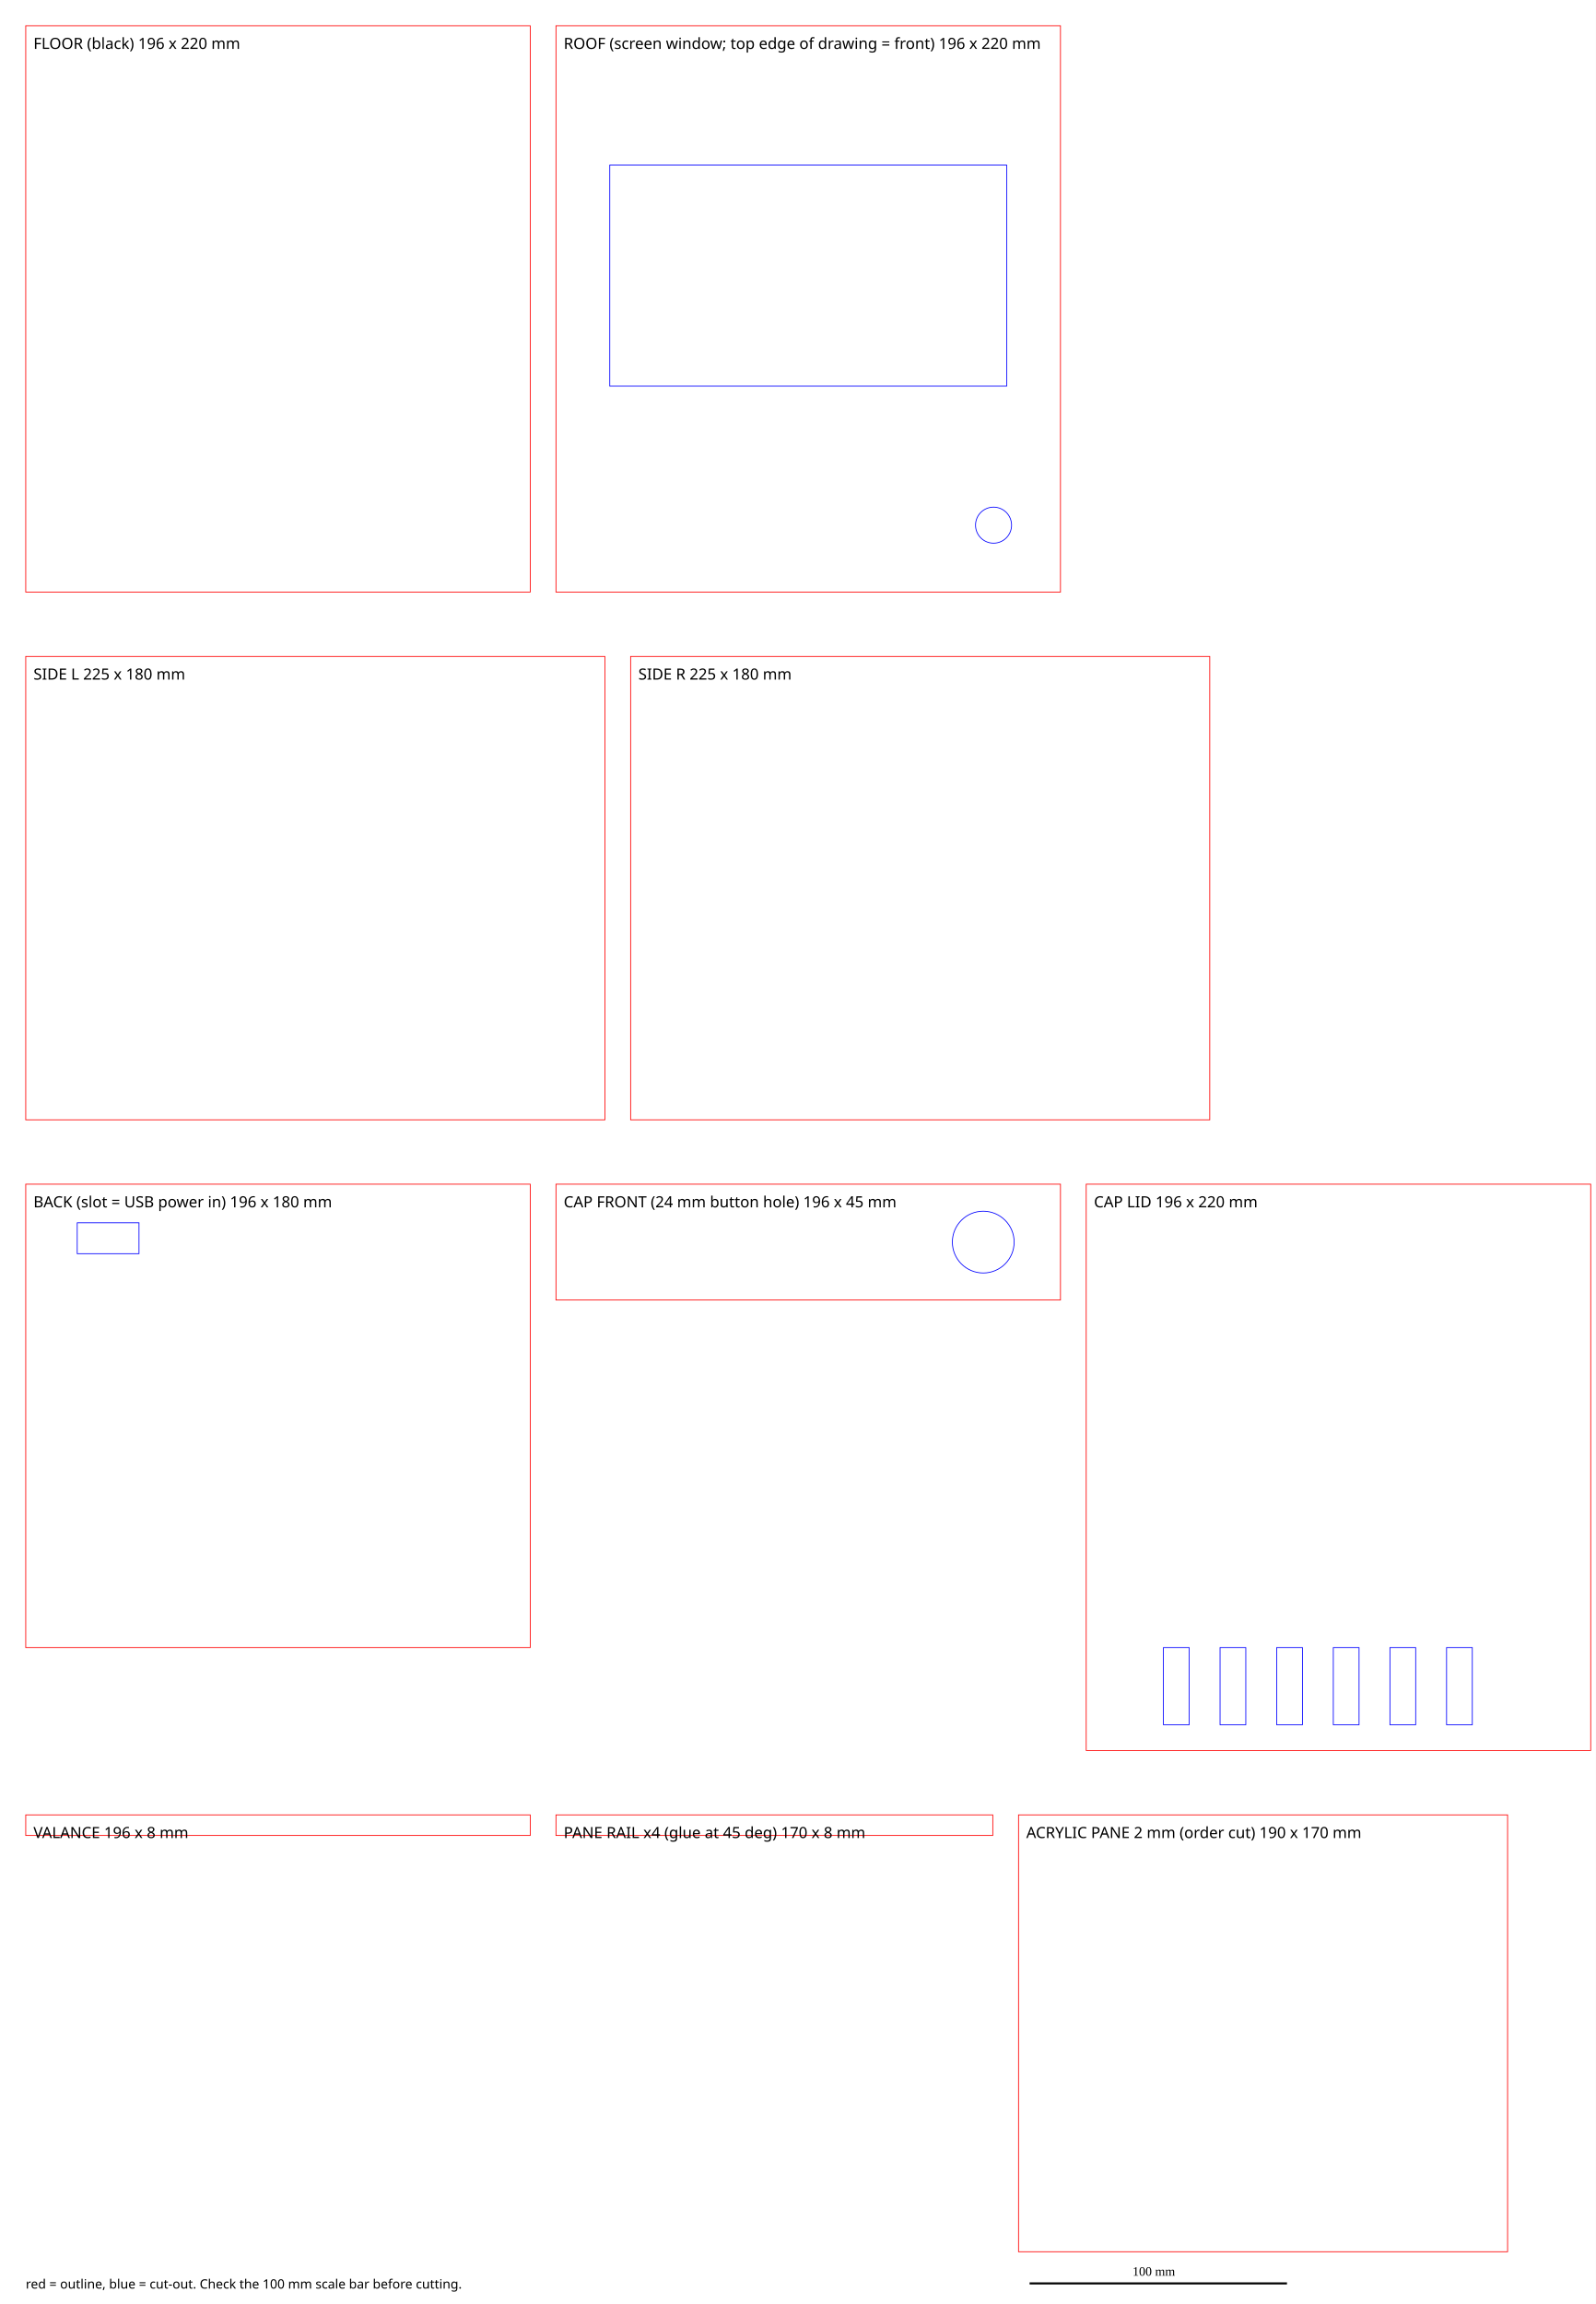
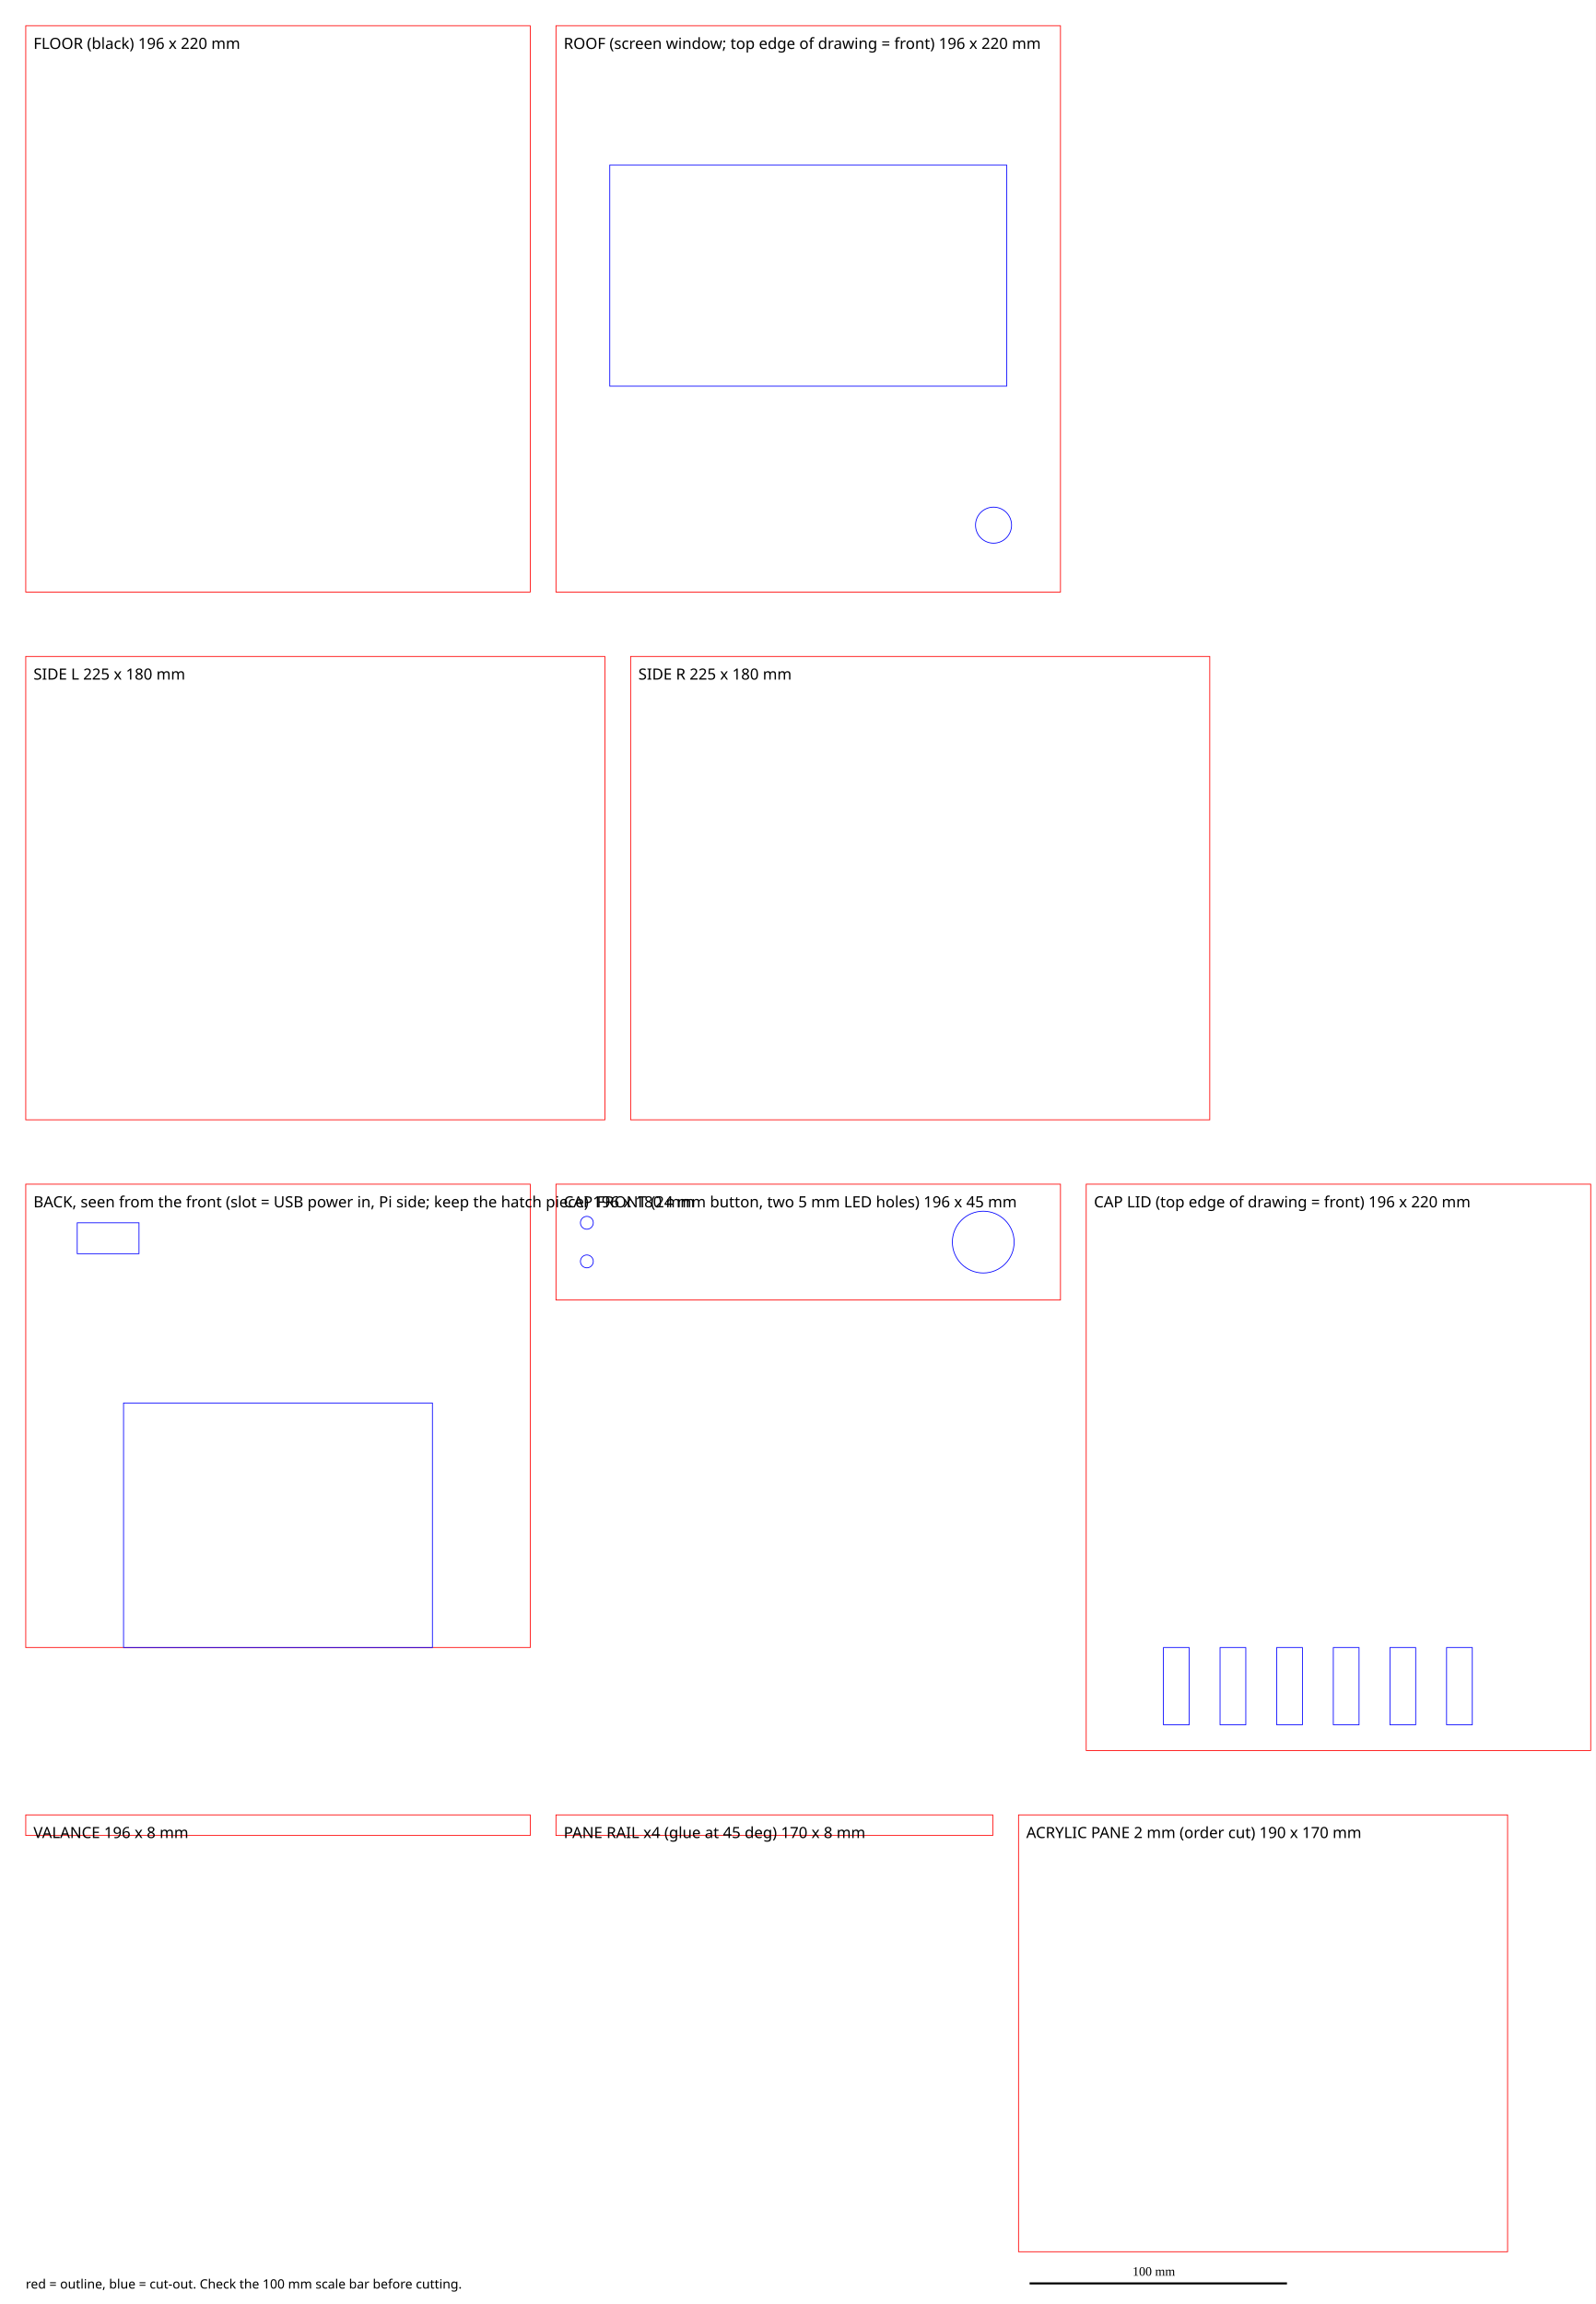
<svg xmlns="http://www.w3.org/2000/svg" width="620mm" height="895mm" viewBox="0 0 620 895">
  <rect width="100%" height="100%" fill="white" />
  <rect x="10" y="10" width="196.0" height="220.0" fill="none" stroke="red" stroke-width="0.3" />
  <text x="13" y="19" font-size="6" font-family="sans-serif">FLOOR (black)  196 x 220 mm</text>
  <rect x="216.0" y="10" width="196.0" height="220.0" fill="none" stroke="red" stroke-width="0.3" />
  <text x="219.0" y="19" font-size="6" font-family="sans-serif">ROOF (screen window; top edge of drawing = front)  196 x 220 mm</text>
  <rect x="236.9" y="64.1" width="154.2" height="85.9" fill="none" stroke="blue" stroke-width="0.3" />
  <circle cx="386.0" cy="204.0" r="7.0" fill="none" stroke="blue" stroke-width="0.3" />
  <rect x="10" y="255.0" width="225.0" height="180.0" fill="none" stroke="red" stroke-width="0.3" />
  <text x="13" y="264.0" font-size="6" font-family="sans-serif">SIDE L  225 x 180 mm</text>
  <rect x="245.0" y="255.0" width="225.0" height="180.0" fill="none" stroke="red" stroke-width="0.3" />
  <text x="248.0" y="264.0" font-size="6" font-family="sans-serif">SIDE R  225 x 180 mm</text>
  <rect x="10" y="460.0" width="196.0" height="180.0" fill="none" stroke="red" stroke-width="0.3" />
-   <text x="13" y="469.0" font-size="6" font-family="sans-serif">BACK (slot = USB power in)  196 x 180 mm</text>
+   <text x="13" y="469.0" font-size="6" font-family="sans-serif">BACK, seen from the front (slot = USB power in, Pi side; keep the hatch piece)  196 x 180 mm</text>
  <rect x="30.0" y="475.0" width="24.0" height="12.0" fill="none" stroke="blue" stroke-width="0.3" />
+   <rect x="48.0" y="545.0" width="120.0" height="95.0" fill="none" stroke="blue" stroke-width="0.3" />
  <rect x="216.0" y="460.0" width="196.0" height="45.0" fill="none" stroke="red" stroke-width="0.3" />
-   <text x="219.0" y="469.0" font-size="6" font-family="sans-serif">CAP FRONT (24 mm button hole)  196 x 45 mm</text>
+   <text x="219.0" y="469.0" font-size="6" font-family="sans-serif">CAP FRONT (24 mm button, two 5 mm LED holes)  196 x 45 mm</text>
  <circle cx="382.0" cy="482.5" r="12.0" fill="none" stroke="blue" stroke-width="0.3" />
+   <circle cx="228.0" cy="475.0" r="2.5" fill="none" stroke="blue" stroke-width="0.3" />
+   <circle cx="228.0" cy="490.0" r="2.5" fill="none" stroke="blue" stroke-width="0.3" />
  <rect x="422.0" y="460.0" width="196.0" height="220.0" fill="none" stroke="red" stroke-width="0.3" />
-   <text x="425.0" y="469.0" font-size="6" font-family="sans-serif">CAP LID  196 x 220 mm</text>
+   <text x="425.0" y="469.0" font-size="6" font-family="sans-serif">CAP LID (top edge of drawing = front)  196 x 220 mm</text>
  <rect x="452.0" y="640.0" width="10.0" height="30.0" fill="none" stroke="blue" stroke-width="0.3" />
  <rect x="474.0" y="640.0" width="10.0" height="30.0" fill="none" stroke="blue" stroke-width="0.3" />
  <rect x="496.0" y="640.0" width="10.0" height="30.0" fill="none" stroke="blue" stroke-width="0.3" />
  <rect x="518.0" y="640.0" width="10.0" height="30.0" fill="none" stroke="blue" stroke-width="0.3" />
  <rect x="540.0" y="640.0" width="10.0" height="30.0" fill="none" stroke="blue" stroke-width="0.3" />
  <rect x="562.0" y="640.0" width="10.0" height="30.0" fill="none" stroke="blue" stroke-width="0.3" />
  <rect x="10" y="705.0" width="196.0" height="8.0" fill="none" stroke="red" stroke-width="0.3" />
  <text x="13" y="714.0" font-size="6" font-family="sans-serif">VALANCE  196 x 8 mm</text>
  <rect x="216.0" y="705.0" width="169.7" height="8.0" fill="none" stroke="red" stroke-width="0.3" />
  <text x="219.0" y="714.0" font-size="6" font-family="sans-serif">PANE RAIL x4 (glue at 45 deg)  170 x 8 mm</text>
  <rect x="395.706" y="705.0" width="190.0" height="169.7" fill="none" stroke="red" stroke-width="0.3" />
  <text x="398.706" y="714.0" font-size="6" font-family="sans-serif">ACRYLIC PANE 2 mm (order cut)  190 x 170 mm</text>
  <text x="10" y="889" font-size="5" font-family="sans-serif">red = outline, blue = cut-out. Check the 100 mm scale bar before cutting.</text>
  <line x1="400" y1="887" x2="500" y2="887" stroke="black" stroke-width="0.8" />
  <text x="440" y="884" font-size="5">100 mm</text>
</svg>
